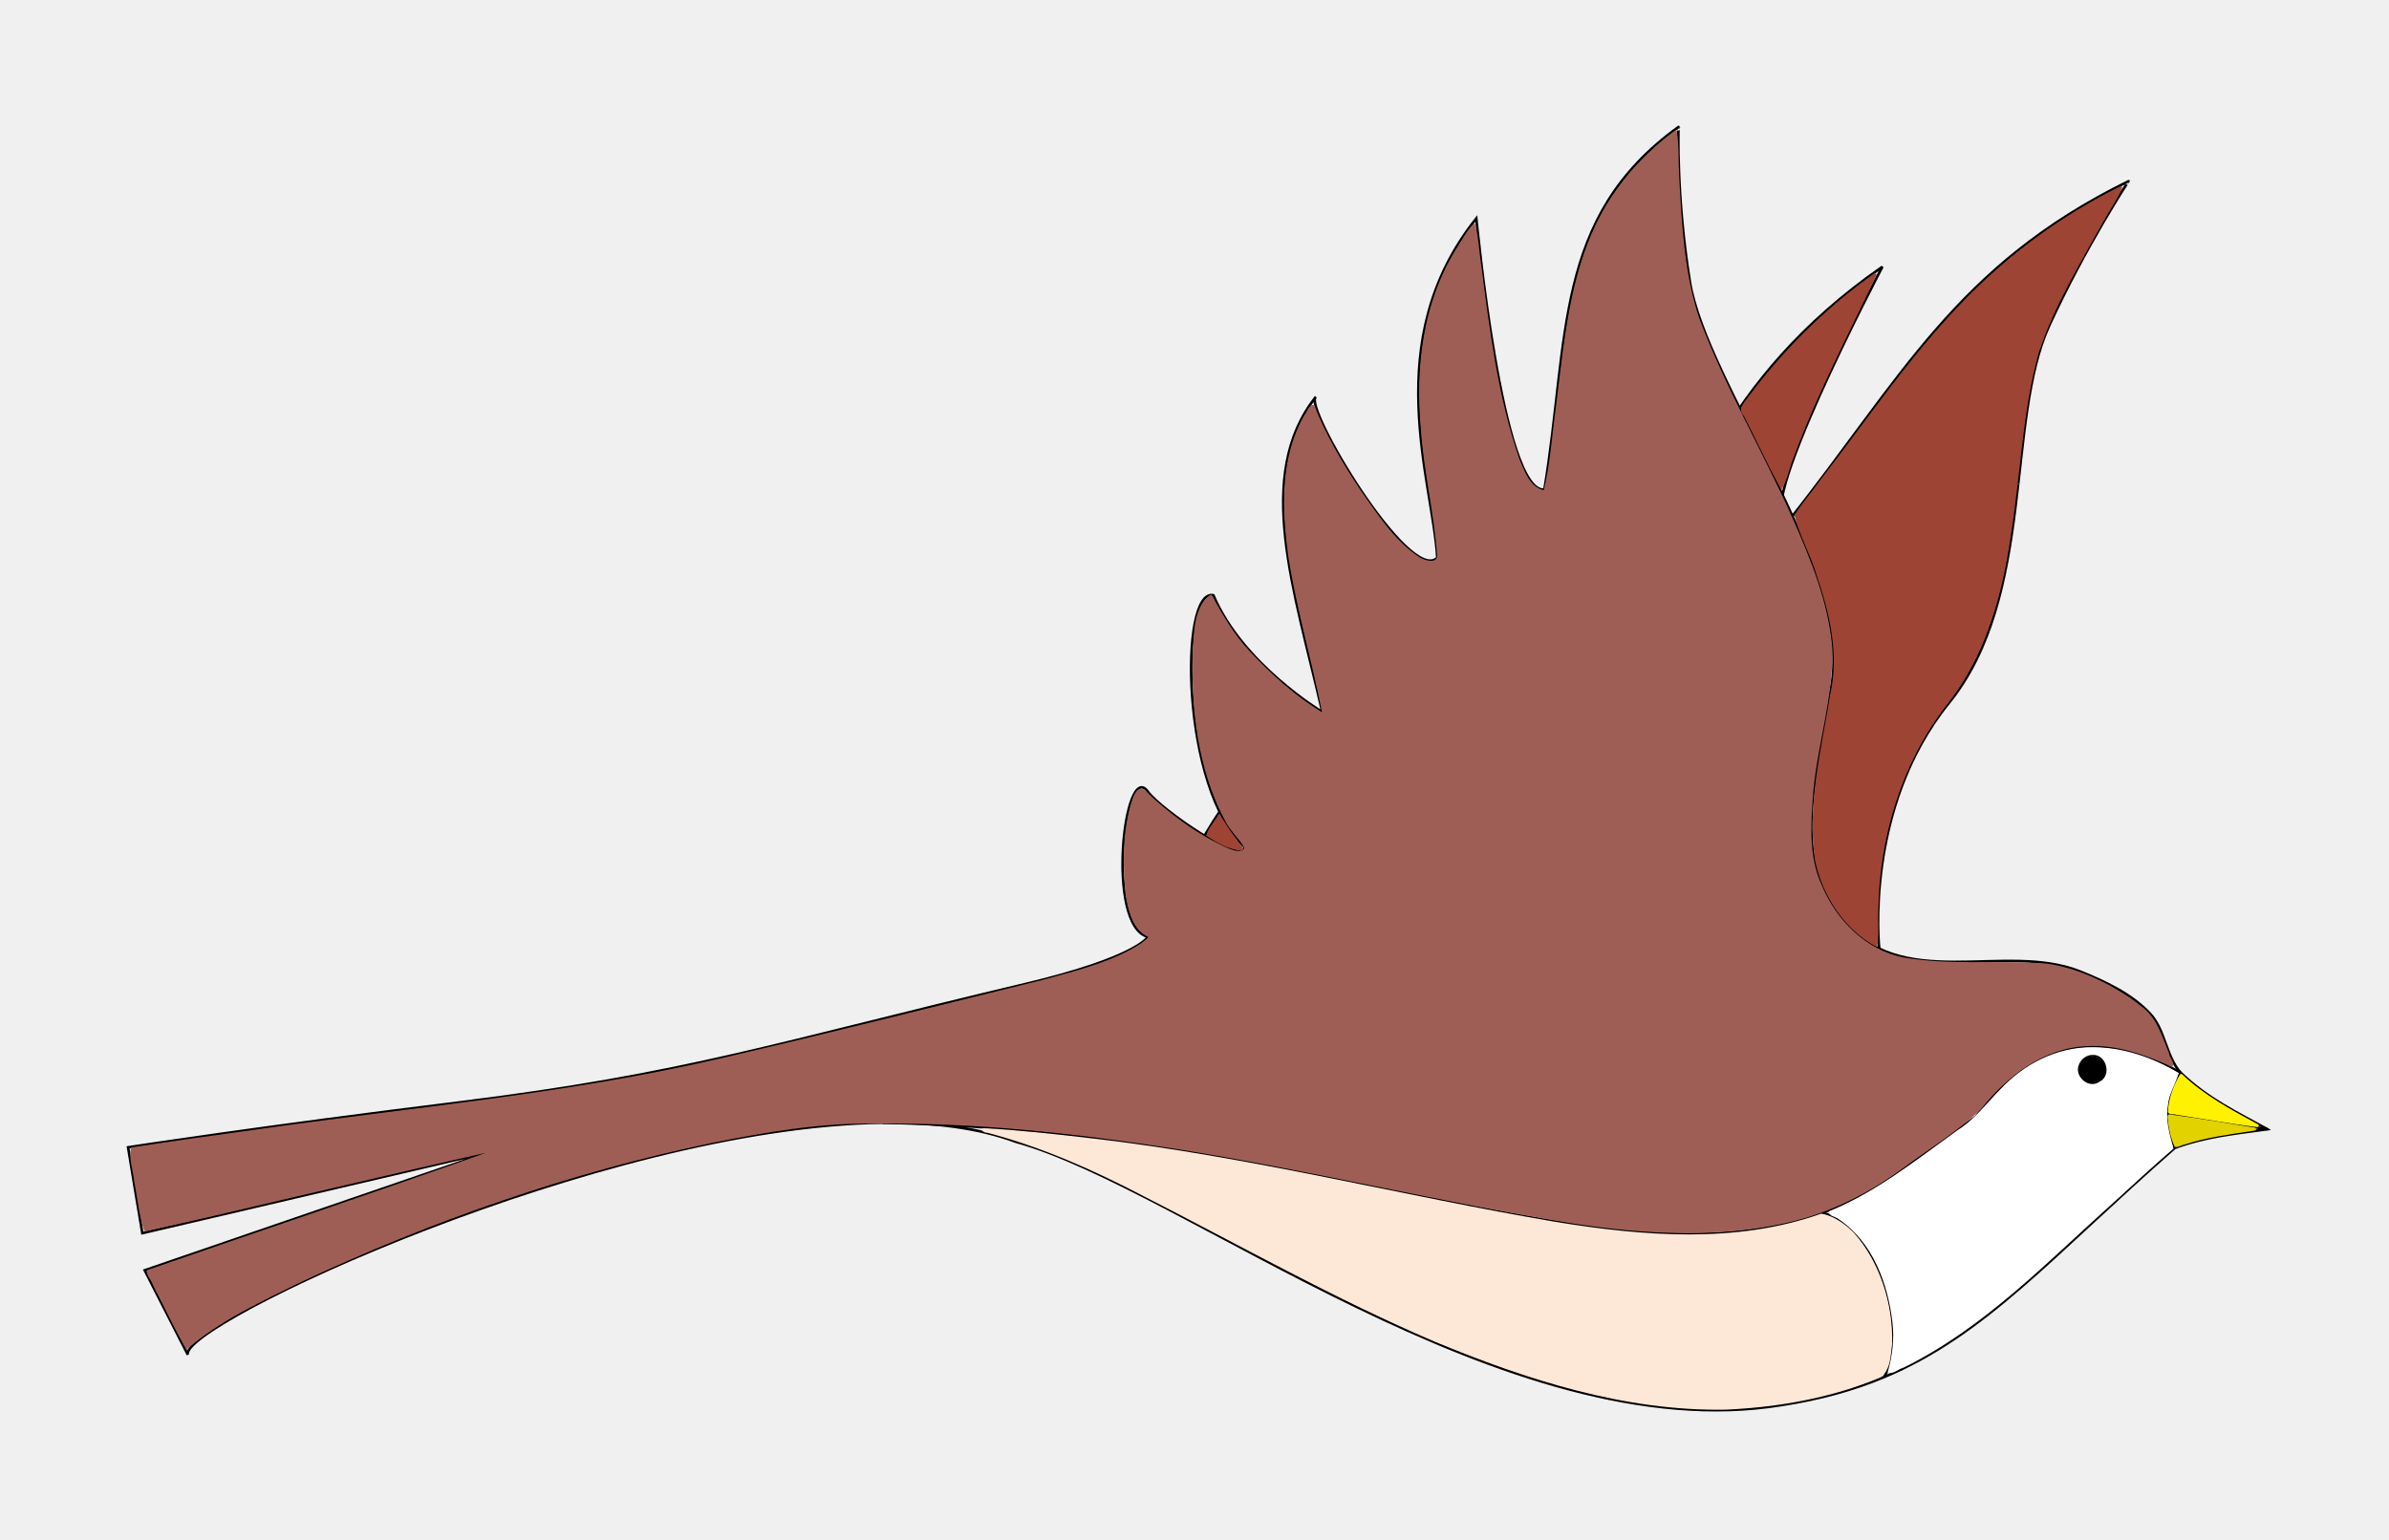
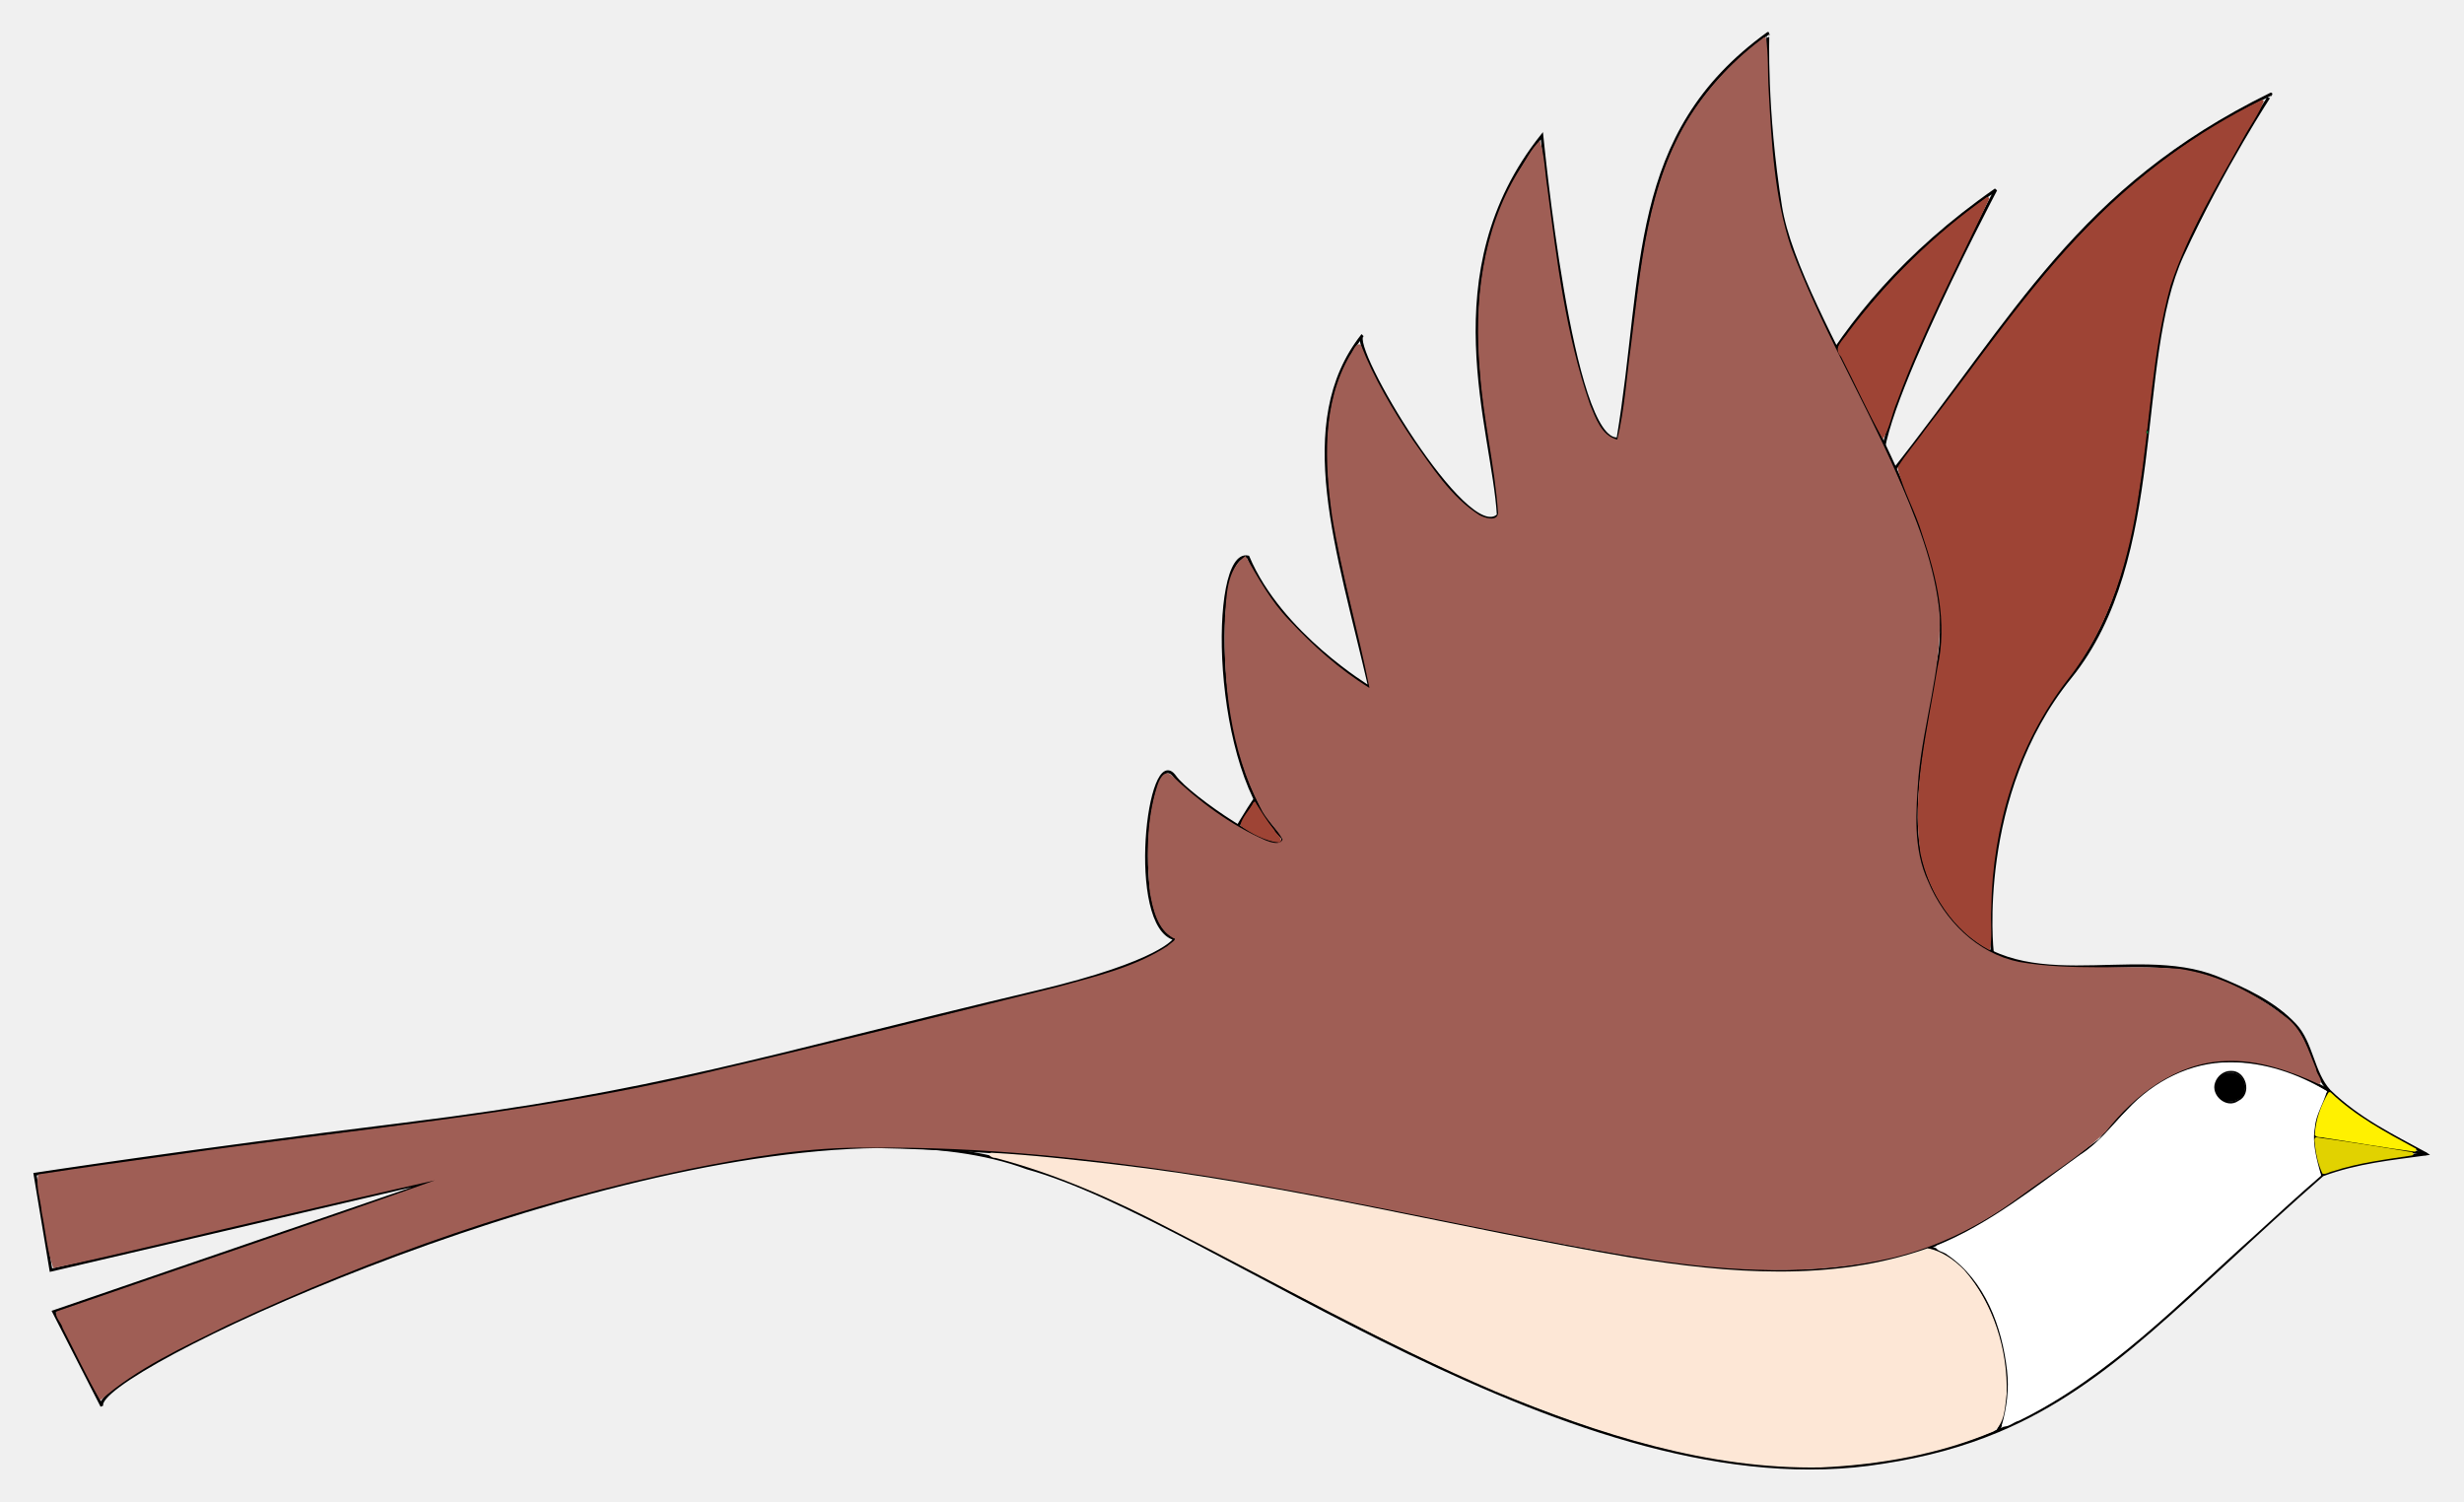
- <svg xmlns="http://www.w3.org/2000/svg" id="svg8" version="1.1" viewBox="0 0 91.679 59.114" height="59.114mm" width="91.679mm">
+ <svg xmlns="http://www.w3.org/2000/svg" width="840" height="512" viewBox="0 0 222.25 135.467" version="1.1" id="svg8">
  <defs id="defs2">
    </defs>
-   <g transform="translate(-46.21674,-53.65719)" id="layer1">
-     <path style="display:inline;fill:none;fill-opacity:1;stroke:#000000;stroke-width:0.1" d="m 90.364,89.673 c 0,0 3.134,-6.41 3.245,-5.204 0.057,0.619 1.839,2.714 2.301,1.973 -1.044,-2.057 3.4,-9.29 4.491,-9.026 -0.481,2.478 1.371,4.192 1.371,4.192 1.708,-4.377 2.795,-8.493 6.813,-11.305 -0.675,0.319 -0.779,6.759 0.846,5.771 1.557,-2.746 2.702,-7.776 9.023,-12.177 -0.024,0.047 -5.214,9.896 -3.577,9.729 4.308,-5.43 6.405,-9.764 13.025,-13.013 -9.5e-4,-0.008 -1.639,2.482 -3.047,5.542 -1.678,3.648 -0.526,10.379 -3.85,14.486 -3.278,4.051 -2.673,9.428 -2.673,9.428 L 90.364,89.673" id="path879" />
-     <g id="g898">
-       <path id="path877" d="m 133.231,97.004 c -1.203,0.165 -2.354,0.273 -3.556,0.717 -4.752,4.166 -7.279,7.175 -11.155,8.795 -1.161,0.485 -2.444,0.846 -3.943,1.076 -10.563,1.722 -22.962,-8.339 -29.379,-10.109 -1.443,-0.537 -3.187,-0.754 -5.108,-0.731 -10.774,0.126 -27.088,7.79 -26.662,8.91 l -1.657,-3.243 13.255,-4.548 -13.347,3.122 -0.547,-3.294 c 0,0 5.238,-0.804 12.654,-1.716 8.81,-1.084 12.285,-2.303 21.75,-4.545 4.317,-1.023 4.735,-1.82 4.735,-1.82 -1.639,-0.409 -0.906,-6.858 -0.001,-5.567 0.464,0.662 3.705,2.903 3.705,2.111 -2.441,-2.201 -2.511,-9.938 -1.195,-9.656 1.117,2.651 4.182,4.485 4.182,4.485 C 95.888,76.307 94.335,71.904 96.71,68.896 c -0.5,0.341 3.606,7.231 4.664,6.173 -0.164,-2.938 -2.254,-8.318 1.497,-13.027 0.006,0.05 1.006,10.586 2.613,10.408 0.966,-5.809 0.33,-10.445 5.149,-13.92 -0.007,-0.009 -0.095,2.655 0.43,5.928 0.626,3.902 6.24,11.103 5.441,15.497 -0.788,4.333 -1.397,6.65 0.348,8.912 2.288,2.965 6.288,0.91 9.205,2.088 0.965,0.39 1.961,0.857 2.672,1.617 0.58,0.62 0.602,1.633 1.172,2.263 1.039,1.003 2.193,1.544 3.327,2.167 z" style="fill:none;fill-opacity:1;stroke:#000000;stroke-width:0.1" />
-       <path id="path875" d="m 129.903,94.837 c -3.18,-1.767 -5.693,-1.251 -7.867,1.691 l -2.965,2.133 c -0.939,0.675 -1.91,1.183 -2.92,1.552 -8.141,2.97 -18.842,-3.11 -36.063,-3.46" style="fill:none;fill-opacity:1;stroke:#000000;stroke-width:0.1" />
-       <path id="path873" d="m 129.903,94.837 c -0.473,0.803 -0.746,1.686 -0.229,2.884" style="fill:none;fill-opacity:1;stroke:#000000;stroke-width:0.1" />
-       <path id="path871" d="m 133.231,97.004 -3.817,-0.599" style="fill:none;fill-opacity:1;stroke:#000000;stroke-width:0.1" />
-       <path id="path869" d="m 116.152,100.213 c 2.244,0.562 3.299,4.7 2.368,6.304" style="fill:none;fill-opacity:1;stroke:#000000;stroke-width:0.1" />
-       <path id="path2185" d="m 127.056,94.702 c 0,0.3 -0.243,0.543 -0.543,0.543 -0.3,-2e-6 -0.543,-0.243 -0.543,-0.543 0,-0.3 0.243,-0.543 0.543,-0.543 0.3,2e-6 0.543,0.243 0.543,0.543" style="fill:none;fill-opacity:1;stroke:#000000;stroke-width:0.1" />
+   <g id="layer1" transform="translate(-48.42761,-55.57865)">
+     <path id="path879" d="m 154.65,140.409 c 0,0 8.234,-16.84 8.525,-13.671 0.149,1.626 4.832,7.129 6.046,5.183 -2.742,-5.404 8.933,-24.404 11.798,-23.713 -1.264,6.509 3.602,11.013 3.602,11.013 4.487,-11.499 7.341,-22.312 17.898,-29.698 -1.773,0.837 -2.045,17.756 2.222,15.16 4.09,-7.214 7.097,-20.427 23.704,-31.99 -0.062,0.123 -13.698,25.997 -9.398,25.558 11.316,-14.264 16.825,-25.65 34.217,-34.184 -0.002,-0.022 -4.305,6.521 -8.003,14.559 -4.409,9.582 -1.382,27.266 -10.113,38.056 -8.611,10.641 -7.022,24.769 -7.022,24.769 l -73.475,-1.041" style="display:inline;fill:none;fill-opacity:1;stroke:#000000;stroke-width:0.263" />
+     <g transform="matrix(2.627018,0,0,2.627018,-82.73846,-95.16274)" id="g898">
+       <path style="fill:none;fill-opacity:1;stroke:#000000;stroke-width:0.1" d="m 133.231,97.004 c -1.203,0.165 -2.354,0.273 -3.556,0.717 -4.752,4.166 -7.279,7.175 -11.155,8.795 -1.161,0.485 -2.444,0.846 -3.943,1.076 -10.563,1.722 -22.962,-8.339 -29.379,-10.109 -1.443,-0.537 -3.187,-0.754 -5.108,-0.731 -10.774,0.126 -27.088,7.79 -26.662,8.91 l -1.657,-3.243 13.255,-4.548 -13.347,3.122 -0.547,-3.294 c 0,0 5.238,-0.804 12.654,-1.716 8.81,-1.084 12.285,-2.303 21.75,-4.545 4.317,-1.023 4.735,-1.82 4.735,-1.82 -1.639,-0.409 -0.906,-6.858 -0.001,-5.567 0.464,0.662 3.705,2.903 3.705,2.111 -2.441,-2.201 -2.511,-9.938 -1.195,-9.656 1.117,2.651 4.182,4.485 4.182,4.485 C 95.888,76.307 94.335,71.904 96.71,68.896 c -0.5,0.341 3.606,7.231 4.664,6.173 -0.164,-2.938 -2.254,-8.318 1.497,-13.027 0.006,0.05 1.006,10.586 2.613,10.408 0.966,-5.809 0.33,-10.445 5.149,-13.92 -0.007,-0.009 -0.095,2.655 0.43,5.928 0.626,3.902 6.24,11.103 5.441,15.497 -0.788,4.333 -1.397,6.65 0.348,8.912 2.288,2.965 6.288,0.91 9.205,2.088 0.965,0.39 1.961,0.857 2.672,1.617 0.58,0.62 0.602,1.633 1.172,2.263 1.039,1.003 2.193,1.544 3.327,2.167 z" id="path877" />
+       <path style="fill:none;fill-opacity:1;stroke:#000000;stroke-width:0.1" d="m 129.903,94.837 c -3.18,-1.767 -5.693,-1.251 -7.867,1.691 l -2.965,2.133 c -0.939,0.675 -1.91,1.183 -2.92,1.552 -8.141,2.97 -18.842,-3.11 -36.063,-3.46" id="path875" />
+       <path style="fill:none;fill-opacity:1;stroke:#000000;stroke-width:0.1" d="m 129.903,94.837 c -0.473,0.803 -0.746,1.686 -0.229,2.884" id="path873" />
+       <path style="fill:none;fill-opacity:1;stroke:#000000;stroke-width:0.1" d="m 133.231,97.004 -3.817,-0.599" id="path871" />
+       <path style="fill:none;fill-opacity:1;stroke:#000000;stroke-width:0.1" d="m 116.152,100.213 c 2.244,0.562 3.299,4.7 2.368,6.304" id="path869" />
+       <path style="fill:none;fill-opacity:1;stroke:#000000;stroke-width:0.1" d="m 127.056,94.702 c 0,0.3 -0.243,0.543 -0.543,0.543 -0.3,-2e-6 -0.543,-0.243 -0.543,-0.543 0,-0.3 0.243,-0.543 0.543,-0.543 0.3,2e-6 0.543,0.243 0.543,0.543" id="path2185" />
    </g>
  </g>
-   <g transform="translate(-46.21674,-53.65719)" id="layer2" style="display:inline">
-     <path style="fill:#9f5e55;fill-opacity:1;stroke:none;stroke-width:0.085" d="m 417.651,221.705 c -3.732,2.757 -7.024,6.209 -9.544,10.121 -5.671,8.918 -6.45,19.731 -7.75,29.939 -0.571,4.045 -0.81,8.208 -1.771,12.154 -2.048,-0.482 -2.806,-2.821 -3.532,-4.533 -3.141,-9.062 -4.305,-18.653 -5.538,-28.125 -0.325,-2.036 -0.361,-4.18 -0.961,-6.136 -1.128,1.011 -1.892,2.665 -2.79,3.989 -4.749,7.715 -5.804,17.082 -4.999,25.952 0.412,6.178 1.934,12.252 2.353,18.405 -0.135,1.149 -1.786,0.603 -2.436,0.243 -3.705,-2.377 -6.121,-6.221 -8.625,-9.735 -2.598,-3.914 -5.039,-7.979 -6.743,-12.369 -0.716,-0.33 -1.043,0.961 -1.42,1.382 -3.657,6.297 -3.277,13.91 -2.315,20.868 1.228,7.508 3.37,14.826 4.846,22.283 -3.895,-2.388 -7.343,-5.503 -10.457,-8.837 -2.328,-2.427 -3.979,-5.41 -5.625,-8.277 -2.537,1.766 -2.455,5.273 -2.672,8.047 -0.257,8.355 0.65,17.036 4.569,24.545 0.695,1.583 2.119,2.692 2.908,4.187 -0.286,0.788 -1.577,0.366 -2.17,0.127 -4.605,-2.007 -8.67,-5.063 -12.286,-8.5 -1.03,-0.758 -1.613,0.792 -1.842,1.549 -1.383,4.401 -1.348,9.139 -0.92,13.689 0.389,2.156 0.967,4.819 3.061,5.948 0.66,0.069 -0.587,0.798 -0.76,1.007 -4.271,2.782 -9.353,3.954 -14.205,5.306 -15.516,3.841 -31.024,7.738 -46.593,11.362 -22.429,5.229 -45.433,7.177 -68.195,10.464 -5.858,0.8 -11.713,1.62 -17.557,2.514 -0.361,1.545 0.314,3.316 0.453,4.935 0.495,2.399 0.677,4.943 1.494,7.235 9.502,-2.006 18.975,-4.38 28.462,-6.544 7.018,-1.63 14.028,-3.283 21.06,-4.85 -16.302,5.84 -32.735,11.307 -49.087,17.006 -0.335,0.692 0.641,1.45 0.78,2.149 1.621,3.13 3.124,6.378 4.878,9.404 4.822,-4.222 10.793,-6.927 16.505,-9.764 19.125,-8.964 39.236,-15.991 59.938,-20.277 7.755,-1.536 15.585,-2.897 23.523,-2.751 14.535,-0.173 29.032,1.408 43.367,3.638 19.449,3.077 38.604,7.773 58.049,10.89 10.277,1.55 20.92,2.11 31.122,-0.23 6.039,-1.406 11.629,-4.278 16.605,-7.938 3.746,-2.769 7.787,-5.209 11.158,-8.444 3.761,-4.807 9.207,-8.96 15.511,-9.167 4.265,-0.21 8.346,1.271 12.164,3.004 0.7,-0.343 -0.404,-1.397 -0.376,-1.948 -1.033,-2.472 -1.783,-5.294 -4.127,-6.891 -3.949,-3.034 -8.607,-5.383 -13.566,-6.128 -6.953,-0.548 -14.003,0.291 -20.896,-0.906 -5.427,-1.113 -9.671,-5.414 -11.756,-10.398 -2.009,-4.281 -1.599,-9.154 -1.259,-13.73 0.648,-6.896 2.905,-13.628 2.758,-20.601 -0.522,-6.716 -3.148,-13.058 -5.847,-19.157 -4.32,-9.68 -9.717,-18.898 -13.45,-28.825 -2.186,-6.554 -2.529,-13.547 -2.907,-20.395 -0.145,-2.27 -0.006,-4.601 -0.358,-6.837 l -0.189,-0.059 z" id="path1752" transform="scale(0.2645833)" />
-     <path style="fill:#9e4435;fill-opacity:1;stroke:none;stroke-width:0.085" d="m 482.2,229.849 c -8.385,4.117 -16.045,9.73 -22.553,16.44 -7.903,8.059 -14.218,17.469 -21.116,26.361 -1.153,1.656 -2.569,3.198 -3.578,4.92 0.724,2.987 2.332,5.703 3.2,8.66 1.885,5.521 3.31,11.455 1.986,17.27 -1.266,7.949 -3.405,16.024 -2.209,24.129 1.081,5.173 4.29,10.093 9.003,12.581 0.36,-1.72 0.056,-3.671 0.185,-5.475 0.163,-10.584 3.399,-21.27 9.938,-29.684 5.507,-6.998 8.041,-15.774 9.255,-24.469 1.431,-8.872 1.674,-17.955 4.083,-26.643 2.238,-6.779 6,-12.945 9.461,-19.164 0.859,-1.585 1.99,-3.085 2.619,-4.766 -0.03,-0.13 -0.162,-0.18 -0.273,-0.159 z" id="path1754" transform="scale(0.2645833)" />
-     <path style="fill:#9e4435;fill-opacity:1;stroke:none;stroke-width:0.085" d="m 446.556,242.45 c -6.854,4.829 -12.908,10.813 -17.973,17.49 -0.602,1.027 -2.122,2.036 -0.958,3.233 1.829,3.545 3.487,7.235 5.424,10.691 0.886,-1.379 1.174,-3.301 1.857,-4.884 3.324,-9.039 7.832,-17.562 11.928,-26.262 0.073,-0.189 -0.11,-0.286 -0.277,-0.268 z" id="path1756" transform="scale(0.2645833)" />
-     <path style="fill:#9e4435;fill-opacity:1;stroke:none;stroke-width:0.085" d="m 351.395,320.964 c -0.508,1.032 -1.547,1.967 -1.729,3.066 1.483,1.077 3.26,2.002 5.09,2.195 0.661,-0.445 -0.524,-1.168 -0.67,-1.63 -0.946,-1.153 -1.737,-2.456 -2.52,-3.69 z" id="path1758" transform="scale(0.2645833)" />
-     <path style="fill:#fde7d6;fill-opacity:1;stroke:none;stroke-width:0.085" d="m 317.335,366.474 c -0.745,0.152 0.159,0.735 0.543,0.667 7.917,2.07 15.435,5.414 22.675,9.203 14.02,7.146 27.748,14.923 42.233,21.112 13.384,5.538 27.602,10.124 42.244,9.856 7.632,-0.358 15.319,-1.685 22.377,-4.677 1.521,-1.054 1.491,-3.242 1.71,-4.897 0.139,-5.742 -1.728,-11.665 -5.502,-16.04 -1.291,-1.321 -2.992,-2.525 -4.774,-2.822 -12.391,4.388 -25.825,3.254 -38.562,1.19 -22.402,-3.817 -44.501,-9.49 -67.113,-12.1 -5.265,-0.6 -10.54,-1.209 -15.832,-1.492 z" id="path1760" transform="scale(0.2645833)" />
-     <path style="fill:#000000;fill-opacity:1;stroke:none;stroke-width:0.085" d="m 478.041,356.06 c -1.489,-0.019 -2.388,1.78 -1.473,2.972 0.78,1.46 3.437,0.824 3.485,-0.866 0.187,-1.152 -0.859,-2.226 -2.012,-2.106 z" id="path1762" transform="scale(0.2645833)" />
-     <path style="fill:#fff100;fill-opacity:1;stroke:none;stroke-width:0.03" d="m 490.874,358.669 c -0.991,1.657 -1.68,3.545 -1.766,5.486 0.202,0.424 0.878,0.224 1.271,0.384 3.871,0.588 7.727,1.282 11.61,1.783 0.333,0.082 0.414,-0.415 0.076,-0.469 -3.831,-2.079 -7.72,-4.172 -10.899,-7.21 -0.112,-0.061 -0.192,-0.054 -0.291,0.025 z" id="path1770" transform="scale(0.2645833)" />
-     <path style="fill:#e1d200;fill-opacity:1;stroke:none;stroke-width:0.03" d="m 489.275,364.458 c -0.398,0.174 -0.115,0.719 -0.151,1.055 0.14,1.26 0.434,2.533 0.975,3.675 0.425,0.138 0.916,-0.243 1.365,-0.316 3.323,-1.099 6.803,-1.514 10.252,-2.046 0.405,-0.126 0.069,-0.522 -0.228,-0.463 -4.062,-0.686 -8.133,-1.345 -12.214,-1.904 z" id="path1772" transform="scale(0.2645833)" />
-     <path style="fill:#ffffff;fill-opacity:1;stroke:none;stroke-width:0.085" d="m 478.082,354.741 c -5.093,-0.043 -9.909,2.454 -13.32,6.146 -1.975,2.006 -3.673,4.298 -6.088,5.83 -5.976,4.291 -11.801,9.001 -18.668,11.798 -0.278,0.719 0.99,0.793 1.389,1.187 4.921,3.341 7.125,9.34 7.771,15.028 0.284,2.375 -0.035,4.845 -0.69,7.123 0.653,0.485 1.538,-0.455 2.221,-0.6 11.772,-5.765 20.938,-15.409 30.584,-24.036 2.865,-2.608 5.699,-5.253 8.643,-7.774 -0.52,-1.978 -1.201,-4.15 -0.803,-6.259 0.107,-1.686 1.17,-3.156 1.536,-4.714 -3.759,-2.28 -8.141,-3.771 -12.575,-3.73 z m 0.128,1.103 c 2.005,-0.079 2.814,3.039 0.971,3.896 -1.526,1.1 -3.625,-0.73 -3.014,-2.386 0.284,-0.855 1.125,-1.527 2.043,-1.51 z" id="path1774" transform="scale(0.2645833)" />
+   <g style="display:inline" id="layer2" transform="translate(-48.42761,-55.57865)">
+     <path id="path1752" d="m 207.556,58.937 c -2.594,1.916 -4.882,4.315 -6.634,7.035 -3.942,6.198 -4.483,13.715 -5.387,20.81 -0.397,2.812 -0.563,5.705 -1.231,8.448 -1.423,-0.335 -1.95,-1.961 -2.455,-3.15 -2.183,-6.299 -2.992,-12.965 -3.85,-19.549 -0.226,-1.415 -0.251,-2.905 -0.668,-4.265 -0.784,0.703 -1.315,1.852 -1.939,2.772 -3.301,5.362 -4.034,11.873 -3.475,18.038 0.286,4.294 1.344,8.516 1.635,12.793 -0.094,0.799 -1.241,0.419 -1.693,0.169 -2.575,-1.652 -4.254,-4.324 -5.995,-6.766 -1.806,-2.721 -3.503,-5.546 -4.687,-8.597 -0.497,-0.229 -0.725,0.668 -0.987,0.961 -2.542,4.377 -2.278,9.668 -1.609,14.505 0.854,5.218 2.342,10.305 3.369,15.488 -2.707,-1.66 -5.104,-3.825 -7.268,-6.142 -1.618,-1.687 -2.766,-3.76 -3.91,-5.753 -1.763,1.227 -1.707,3.665 -1.857,5.593 -0.179,5.808 0.452,11.841 3.176,17.06 0.483,1.1 1.473,1.871 2.021,2.911 -0.199,0.548 -1.096,0.255 -1.509,0.089 -3.201,-1.395 -6.026,-3.519 -8.54,-5.908 -0.716,-0.527 -1.121,0.551 -1.28,1.077 -0.961,3.059 -0.937,6.352 -0.639,9.515 0.27,1.499 0.672,3.35 2.127,4.134 0.459,0.048 -0.408,0.555 -0.528,0.7 -2.969,1.934 -6.501,2.748 -9.874,3.688 -10.784,2.67 -21.564,5.378 -32.385,7.898 -15.59,3.635 -31.579,4.988 -47.4,7.273 -4.072,0.556 -8.141,1.126 -12.203,1.748 -0.251,1.074 0.218,2.305 0.315,3.43 0.344,1.667 0.471,3.436 1.038,5.029 6.604,-1.395 13.189,-3.045 19.783,-4.549 4.878,-1.133 9.75,-2.282 14.638,-3.371 -11.331,4.059 -22.753,7.859 -34.119,11.82 -0.233,0.481 0.446,1.008 0.542,1.494 1.127,2.176 2.171,4.433 3.39,6.536 3.352,-2.934 7.502,-4.815 11.472,-6.786 13.293,-6.231 27.271,-11.115 41.661,-14.094 5.39,-1.068 10.832,-2.014 16.35,-1.912 10.103,-0.12 20.179,0.979 30.143,2.528 13.518,2.138 26.833,5.403 40.348,7.57 7.143,1.077 14.541,1.467 21.632,-0.16 4.198,-0.977 8.083,-2.974 11.541,-5.518 2.604,-1.925 5.413,-3.621 7.756,-5.869 2.614,-3.341 6.399,-6.228 10.781,-6.372 2.964,-0.146 5.801,0.883 8.455,2.088 0.487,-0.238 -0.281,-0.971 -0.261,-1.354 -0.718,-1.718 -1.24,-3.68 -2.868,-4.79 -2.745,-2.109 -5.983,-3.742 -9.429,-4.259 -4.832,-0.381 -9.733,0.202 -14.524,-0.63 -3.772,-0.773 -6.722,-3.763 -8.171,-7.228 -1.396,-2.976 -1.112,-6.363 -0.875,-9.543 0.451,-4.794 2.019,-9.472 1.917,-14.319 -0.363,-4.668 -2.188,-9.076 -4.064,-13.315 -3.003,-6.728 -6.754,-13.135 -9.349,-20.035 -1.52,-4.555 -1.758,-9.416 -2.021,-14.176 -0.101,-1.578 -0.004,-3.198 -0.249,-4.752 l -0.131,-0.041 z" style="fill:#9f5e55;fill-opacity:1;stroke:none;stroke-width:0.059" />
+     <path id="path1754" d="m 252.422,64.597 c -5.828,2.862 -11.153,6.763 -15.676,11.427 -5.493,5.602 -9.882,12.142 -14.677,18.322 -0.801,1.151 -1.786,2.223 -2.487,3.42 0.503,2.076 1.621,3.964 2.224,6.019 1.31,3.838 2.301,7.962 1.38,12.004 -0.88,5.525 -2.367,11.138 -1.535,16.771 0.752,3.595 2.982,7.015 6.257,8.745 0.25,-1.196 0.039,-2.552 0.129,-3.806 0.113,-7.357 2.363,-14.784 6.908,-20.632 3.828,-4.864 5.589,-10.964 6.433,-17.007 0.995,-6.167 1.163,-12.48 2.838,-18.519 1.555,-4.712 4.171,-8.997 6.576,-13.32 0.597,-1.102 1.383,-2.144 1.82,-3.313 -0.021,-0.091 -0.112,-0.125 -0.19,-0.11 z" style="fill:#9e4435;fill-opacity:1;stroke:none;stroke-width:0.059" />
+     <path id="path1756" d="m 227.647,73.356 c -4.764,3.356 -8.972,7.516 -12.492,12.157 -0.418,0.714 -1.475,1.415 -0.666,2.247 1.272,2.464 2.423,5.029 3.77,7.431 0.616,-0.959 0.816,-2.295 1.291,-3.395 2.311,-6.283 5.444,-12.207 8.29,-18.254 0.051,-0.131 -0.076,-0.199 -0.193,-0.186 z" style="fill:#9e4435;fill-opacity:1;stroke:none;stroke-width:0.059" />
+     <path id="path1758" d="m 161.504,127.928 c -0.353,0.717 -1.075,1.367 -1.202,2.131 1.031,0.749 2.266,1.391 3.538,1.525 0.46,-0.309 -0.364,-0.812 -0.466,-1.133 -0.658,-0.802 -1.207,-1.707 -1.752,-2.564 z" style="fill:#9e4435;fill-opacity:1;stroke:none;stroke-width:0.059" />
+     <path id="path1760" d="m 137.83,159.56 c -0.518,0.106 0.11,0.511 0.378,0.463 5.503,1.439 10.728,3.763 15.761,6.397 9.745,4.967 19.287,10.373 29.355,14.674 9.303,3.849 19.185,7.037 29.362,6.85 5.305,-0.249 10.648,-1.171 15.553,-3.251 1.057,-0.732 1.037,-2.254 1.189,-3.404 0.097,-3.991 -1.201,-8.108 -3.824,-11.149 -0.897,-0.919 -2.079,-1.755 -3.318,-1.961 -8.613,3.05 -17.95,2.262 -26.803,0.827 -15.571,-2.653 -30.931,-6.596 -46.648,-8.41 -3.659,-0.417 -7.326,-0.84 -11.005,-1.037 z" style="fill:#fde7d6;fill-opacity:1;stroke:none;stroke-width:0.059" />
+     <path id="path1762" d="m 249.531,152.322 c -1.035,-0.014 -1.66,1.237 -1.024,2.066 0.542,1.015 2.389,0.573 2.422,-0.602 0.13,-0.801 -0.597,-1.547 -1.398,-1.464 z" style="fill:#000000;fill-opacity:1;stroke:none;stroke-width:0.059" />
+     <path id="path1770" d="m 258.451,154.136 c -0.689,1.152 -1.168,2.464 -1.228,3.813 0.14,0.295 0.61,0.156 0.883,0.267 2.69,0.409 5.371,0.891 8.07,1.239 0.231,0.057 0.288,-0.288 0.053,-0.326 -2.663,-1.445 -5.366,-2.899 -7.576,-5.011 -0.078,-0.043 -0.133,-0.038 -0.202,0.018 z" style="fill:#fff100;fill-opacity:1;stroke:none;stroke-width:0.021" />
+     <path id="path1772" d="m 257.339,158.159 c -0.276,0.121 -0.08,0.5 -0.105,0.733 0.097,0.876 0.302,1.761 0.678,2.554 0.296,0.096 0.637,-0.169 0.949,-0.22 2.31,-0.764 4.729,-1.052 7.126,-1.422 0.281,-0.088 0.048,-0.363 -0.158,-0.322 -2.824,-0.477 -5.653,-0.935 -8.489,-1.323 z" style="fill:#e1d200;fill-opacity:1;stroke:none;stroke-width:0.021" />
+     <path id="path1774" d="m 249.56,151.406 c -3.54,-0.03 -6.887,1.705 -9.258,4.272 -1.373,1.394 -2.553,2.988 -4.232,4.052 -4.154,2.982 -8.203,6.256 -12.976,8.201 -0.193,0.5 0.688,0.551 0.965,0.825 3.42,2.322 4.952,6.492 5.401,10.445 0.197,1.651 -0.024,3.368 -0.479,4.951 0.454,0.337 1.069,-0.317 1.544,-0.417 8.182,-4.007 14.554,-10.71 21.258,-16.706 1.992,-1.813 3.962,-3.651 6.007,-5.403 -0.361,-1.375 -0.835,-2.885 -0.558,-4.35 0.075,-1.172 0.813,-2.194 1.068,-3.277 -2.613,-1.585 -5.659,-2.621 -8.74,-2.593 z m 0.089,0.767 c 1.394,-0.055 1.956,2.112 0.675,2.708 -1.061,0.765 -2.52,-0.508 -2.095,-1.658 0.198,-0.594 0.782,-1.062 1.42,-1.049 z" style="fill:#ffffff;fill-opacity:1;stroke:none;stroke-width:0.059" />
  </g>
-   <path style="fill:#01f469;fill-opacity:0.996;stroke:#000000;stroke-width:0.023" d="m 77.437,18.493 c -0.069,0.106 0.057,0.22 0.027,0.044 -0.006,-0.012 -0.009,-0.043 -0.027,-0.044 z" id="path1674" />
+   <path id="path1674" d="m 193.676,38.8 c -0.18,0.279 0.151,0.578 0.071,0.115 -0.017,-0.032 -0.024,-0.112 -0.071,-0.115 z" style="fill:#01f469;fill-opacity:0.996;stroke:#000000;stroke-width:0.059" />
</svg>
